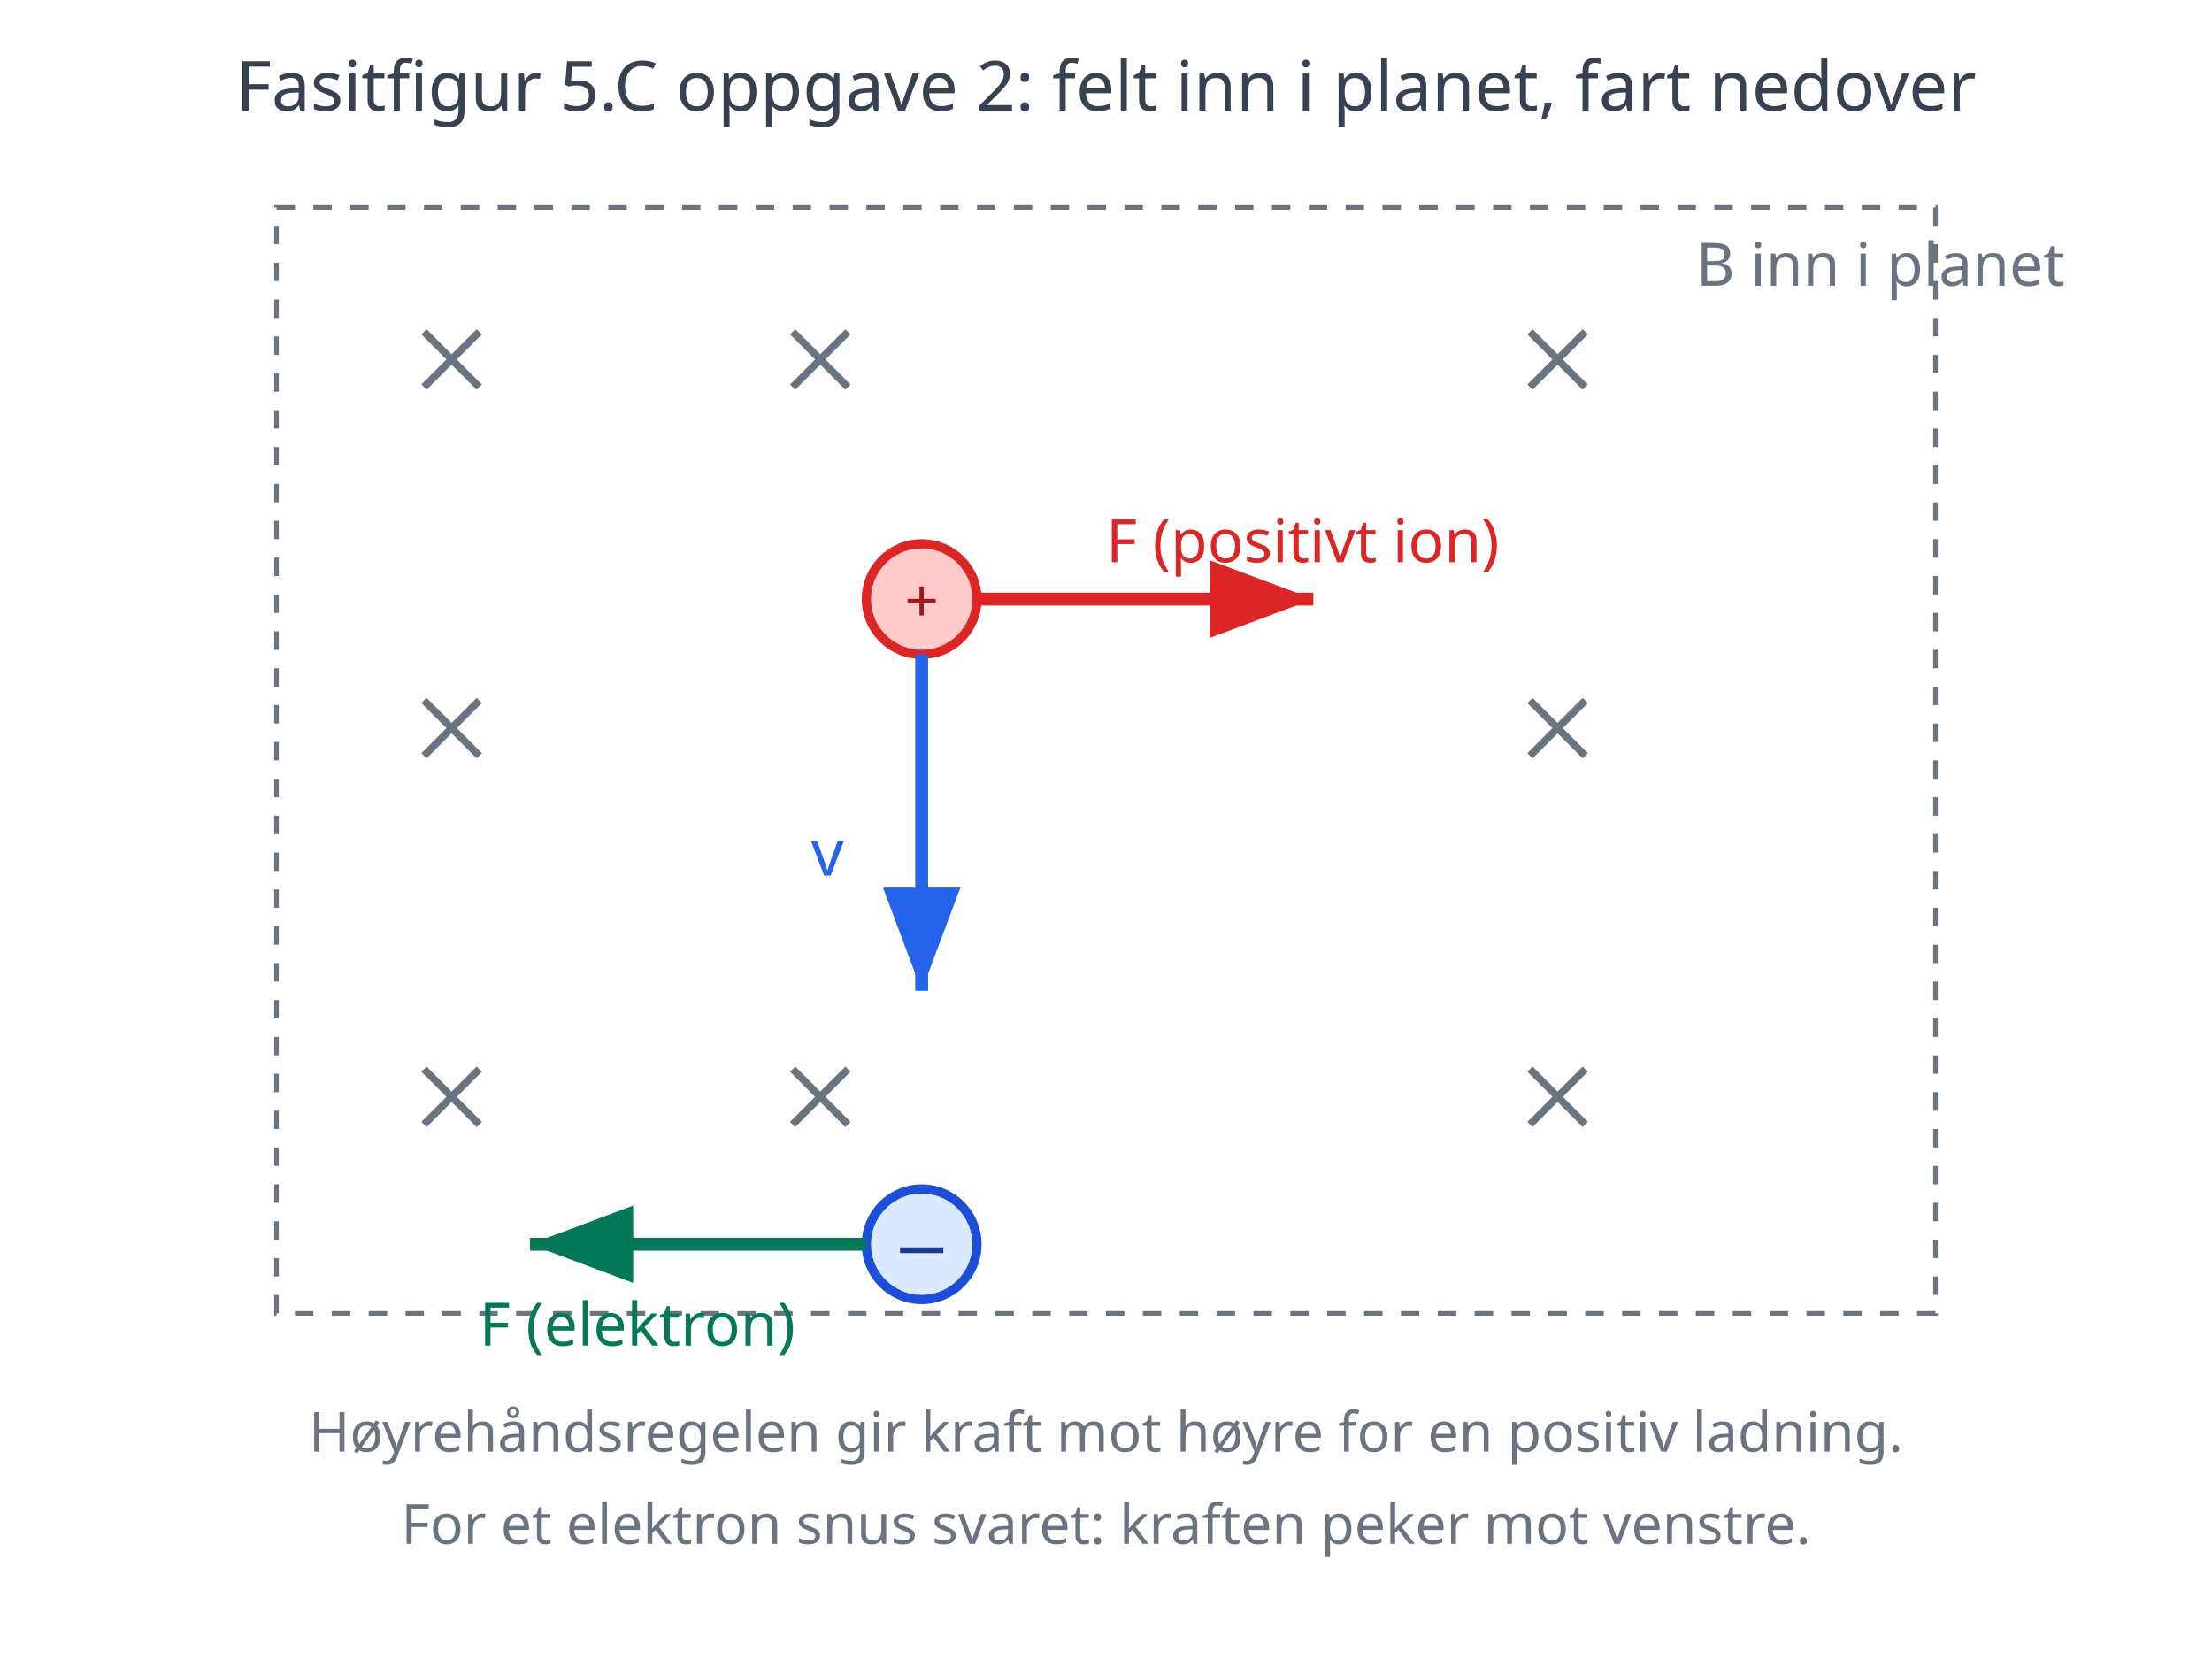
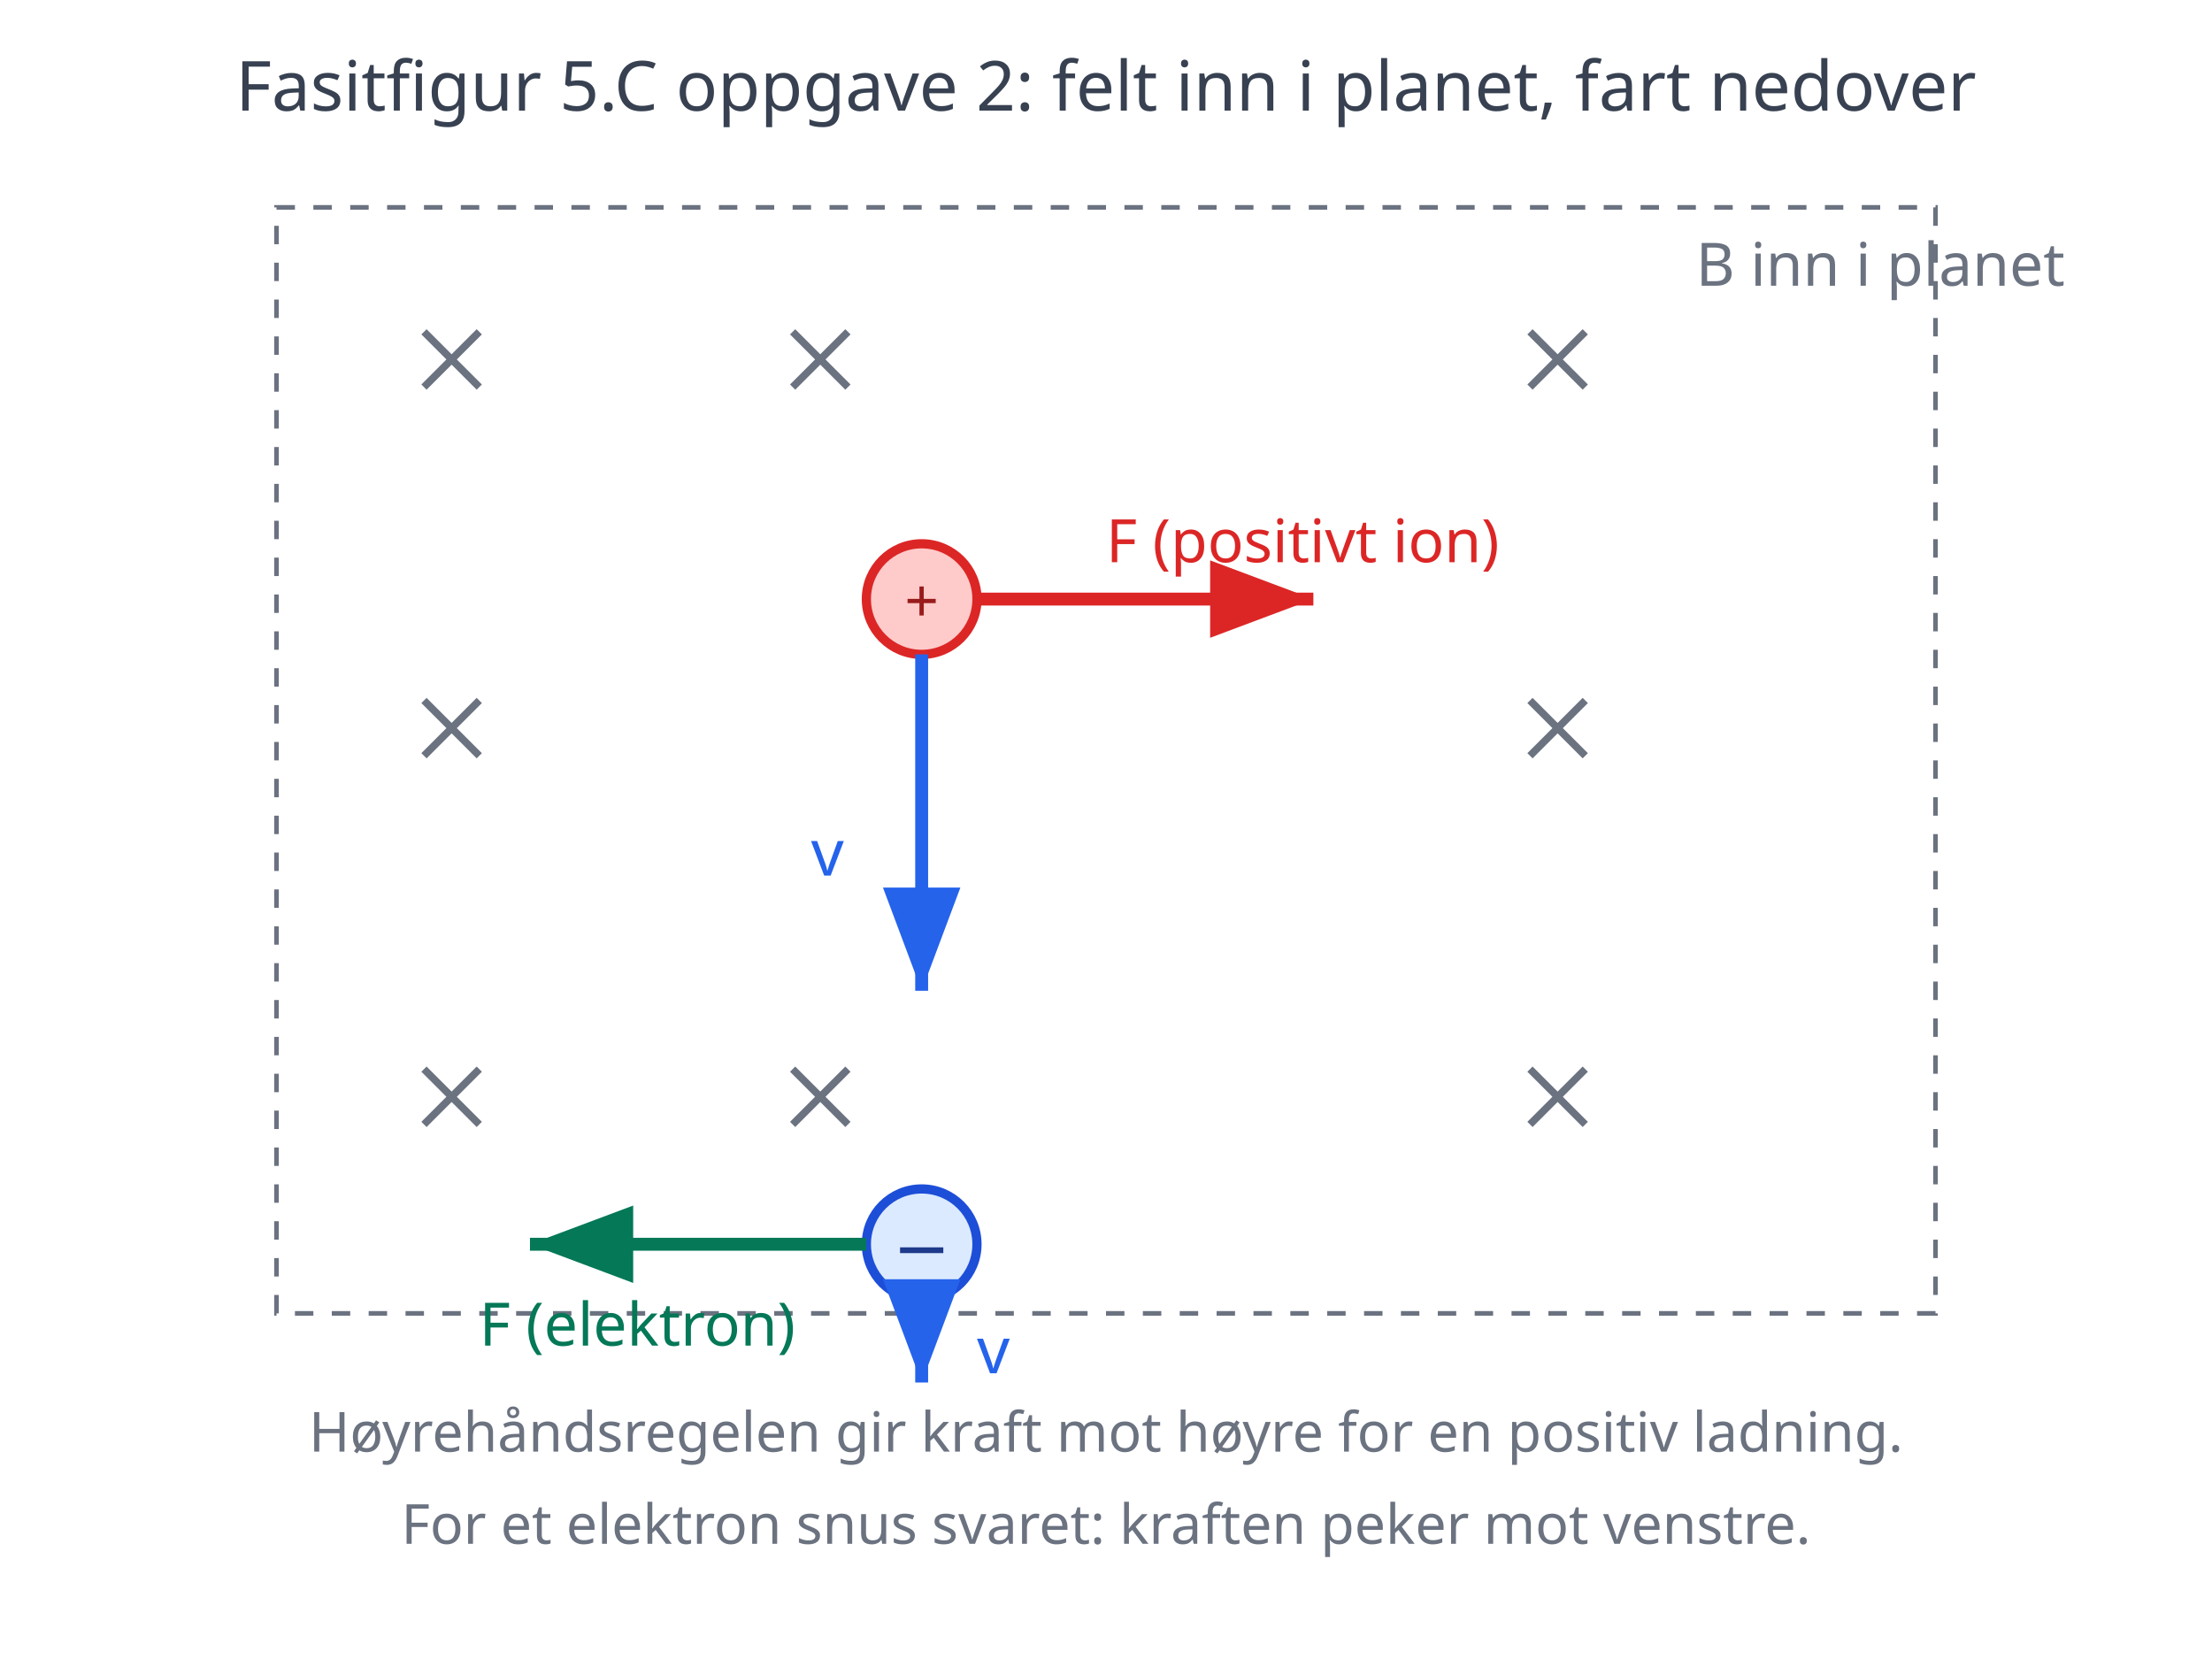
<svg xmlns="http://www.w3.org/2000/svg" viewBox="0 0 480 360" width="480" height="360" role="img">
  <defs>
    <marker id="apr5" markerWidth="10" markerHeight="10" refX="8" refY="3" orient="auto">
      <path d="M0,0 L8,3 L0,6 z" fill="#2563eb" />
    </marker>
    <marker id="apr5r" markerWidth="10" markerHeight="10" refX="8" refY="3" orient="auto">
      <path d="M0,0 L8,3 L0,6 z" fill="#dc2626" />
    </marker>
    <marker id="apr5g" markerWidth="10" markerHeight="10" refX="8" refY="3" orient="auto">
      <path d="M0,0 L8,3 L0,6 z" fill="#047857" />
    </marker>
  </defs>
  <text x="240" y="24" text-anchor="middle" font-family="sans-serif" font-size="15" fill="#374151">Fasitfigur 5.C oppgave 2: felt inn i planet, fart nedover</text>
  <rect x="60" y="45" width="360" height="240" fill="none" stroke="#6b7280" stroke-width="1" stroke-dasharray="4 4" />
  <g stroke="#6b7280" stroke-width="1.6">
    <path d="M 92 72 L 104 84 M 104 72 L 92 84" />
    <path d="M 172 72 L 184 84 M 184 72 L 172 84" />
    <path d="M 332 72 L 344 84 M 344 72 L 332 84" />
    <path d="M 92 152 L 104 164 M 104 152 L 92 164" />
    <path d="M 332 152 L 344 164 M 344 152 L 332 164" />
    <path d="M 92 232 L 104 244 M 104 232 L 92 244" />
    <path d="M 172 232 L 184 244 M 184 232 L 172 244" />
    <path d="M 332 232 L 344 244 M 344 232 L 332 244" />
  </g>
  <text x="368" y="62" font-family="sans-serif" font-size="13" fill="#6b7280">B inn i planet</text>
  <circle cx="200" cy="130" r="12" fill="#fecaca" stroke="#dc2626" stroke-width="2" />
  <text x="200" y="135" text-anchor="middle" font-family="sans-serif" font-size="13" fill="#991b1b">+</text>
  <line x1="200" y1="142" x2="200" y2="215" stroke="#2563eb" stroke-width="2.8" marker-end="url(#apr5)" />
  <text x="176" y="190" font-family="sans-serif" font-size="14" fill="#2563eb">v</text>
  <line x1="212" y1="130" x2="285" y2="130" stroke="#dc2626" stroke-width="2.8" marker-end="url(#apr5r)" />
  <text x="240" y="122" font-family="sans-serif" font-size="13" fill="#dc2626">F (positivt ion)</text>
  <circle cx="200" cy="270" r="12" fill="#dbeafe" stroke="#1d4ed8" stroke-width="2" />
  <text x="200" y="276" text-anchor="middle" font-family="sans-serif" font-size="15" fill="#1e3a8a">−</text>
+   <line x1="200" y1="282" x2="200" y2="300" stroke="#2563eb" stroke-width="2.8" marker-end="url(#apr5)" />
+   <text x="212" y="298" font-family="sans-serif" font-size="14" fill="#2563eb">v</text>
  <line x1="188" y1="270" x2="115" y2="270" stroke="#047857" stroke-width="2.8" marker-end="url(#apr5g)" />
  <text x="104" y="292" font-family="sans-serif" font-size="13" fill="#047857">F (elektron)</text>
  <text x="240" y="315" text-anchor="middle" font-family="sans-serif" font-size="12" fill="#6b7280">Høyrehåndsregelen gir kraft mot høyre for en positiv ladning.</text>
  <text x="240" y="335" text-anchor="middle" font-family="sans-serif" font-size="12" fill="#6b7280">For et elektron snus svaret: kraften peker mot venstre.</text>
</svg>
